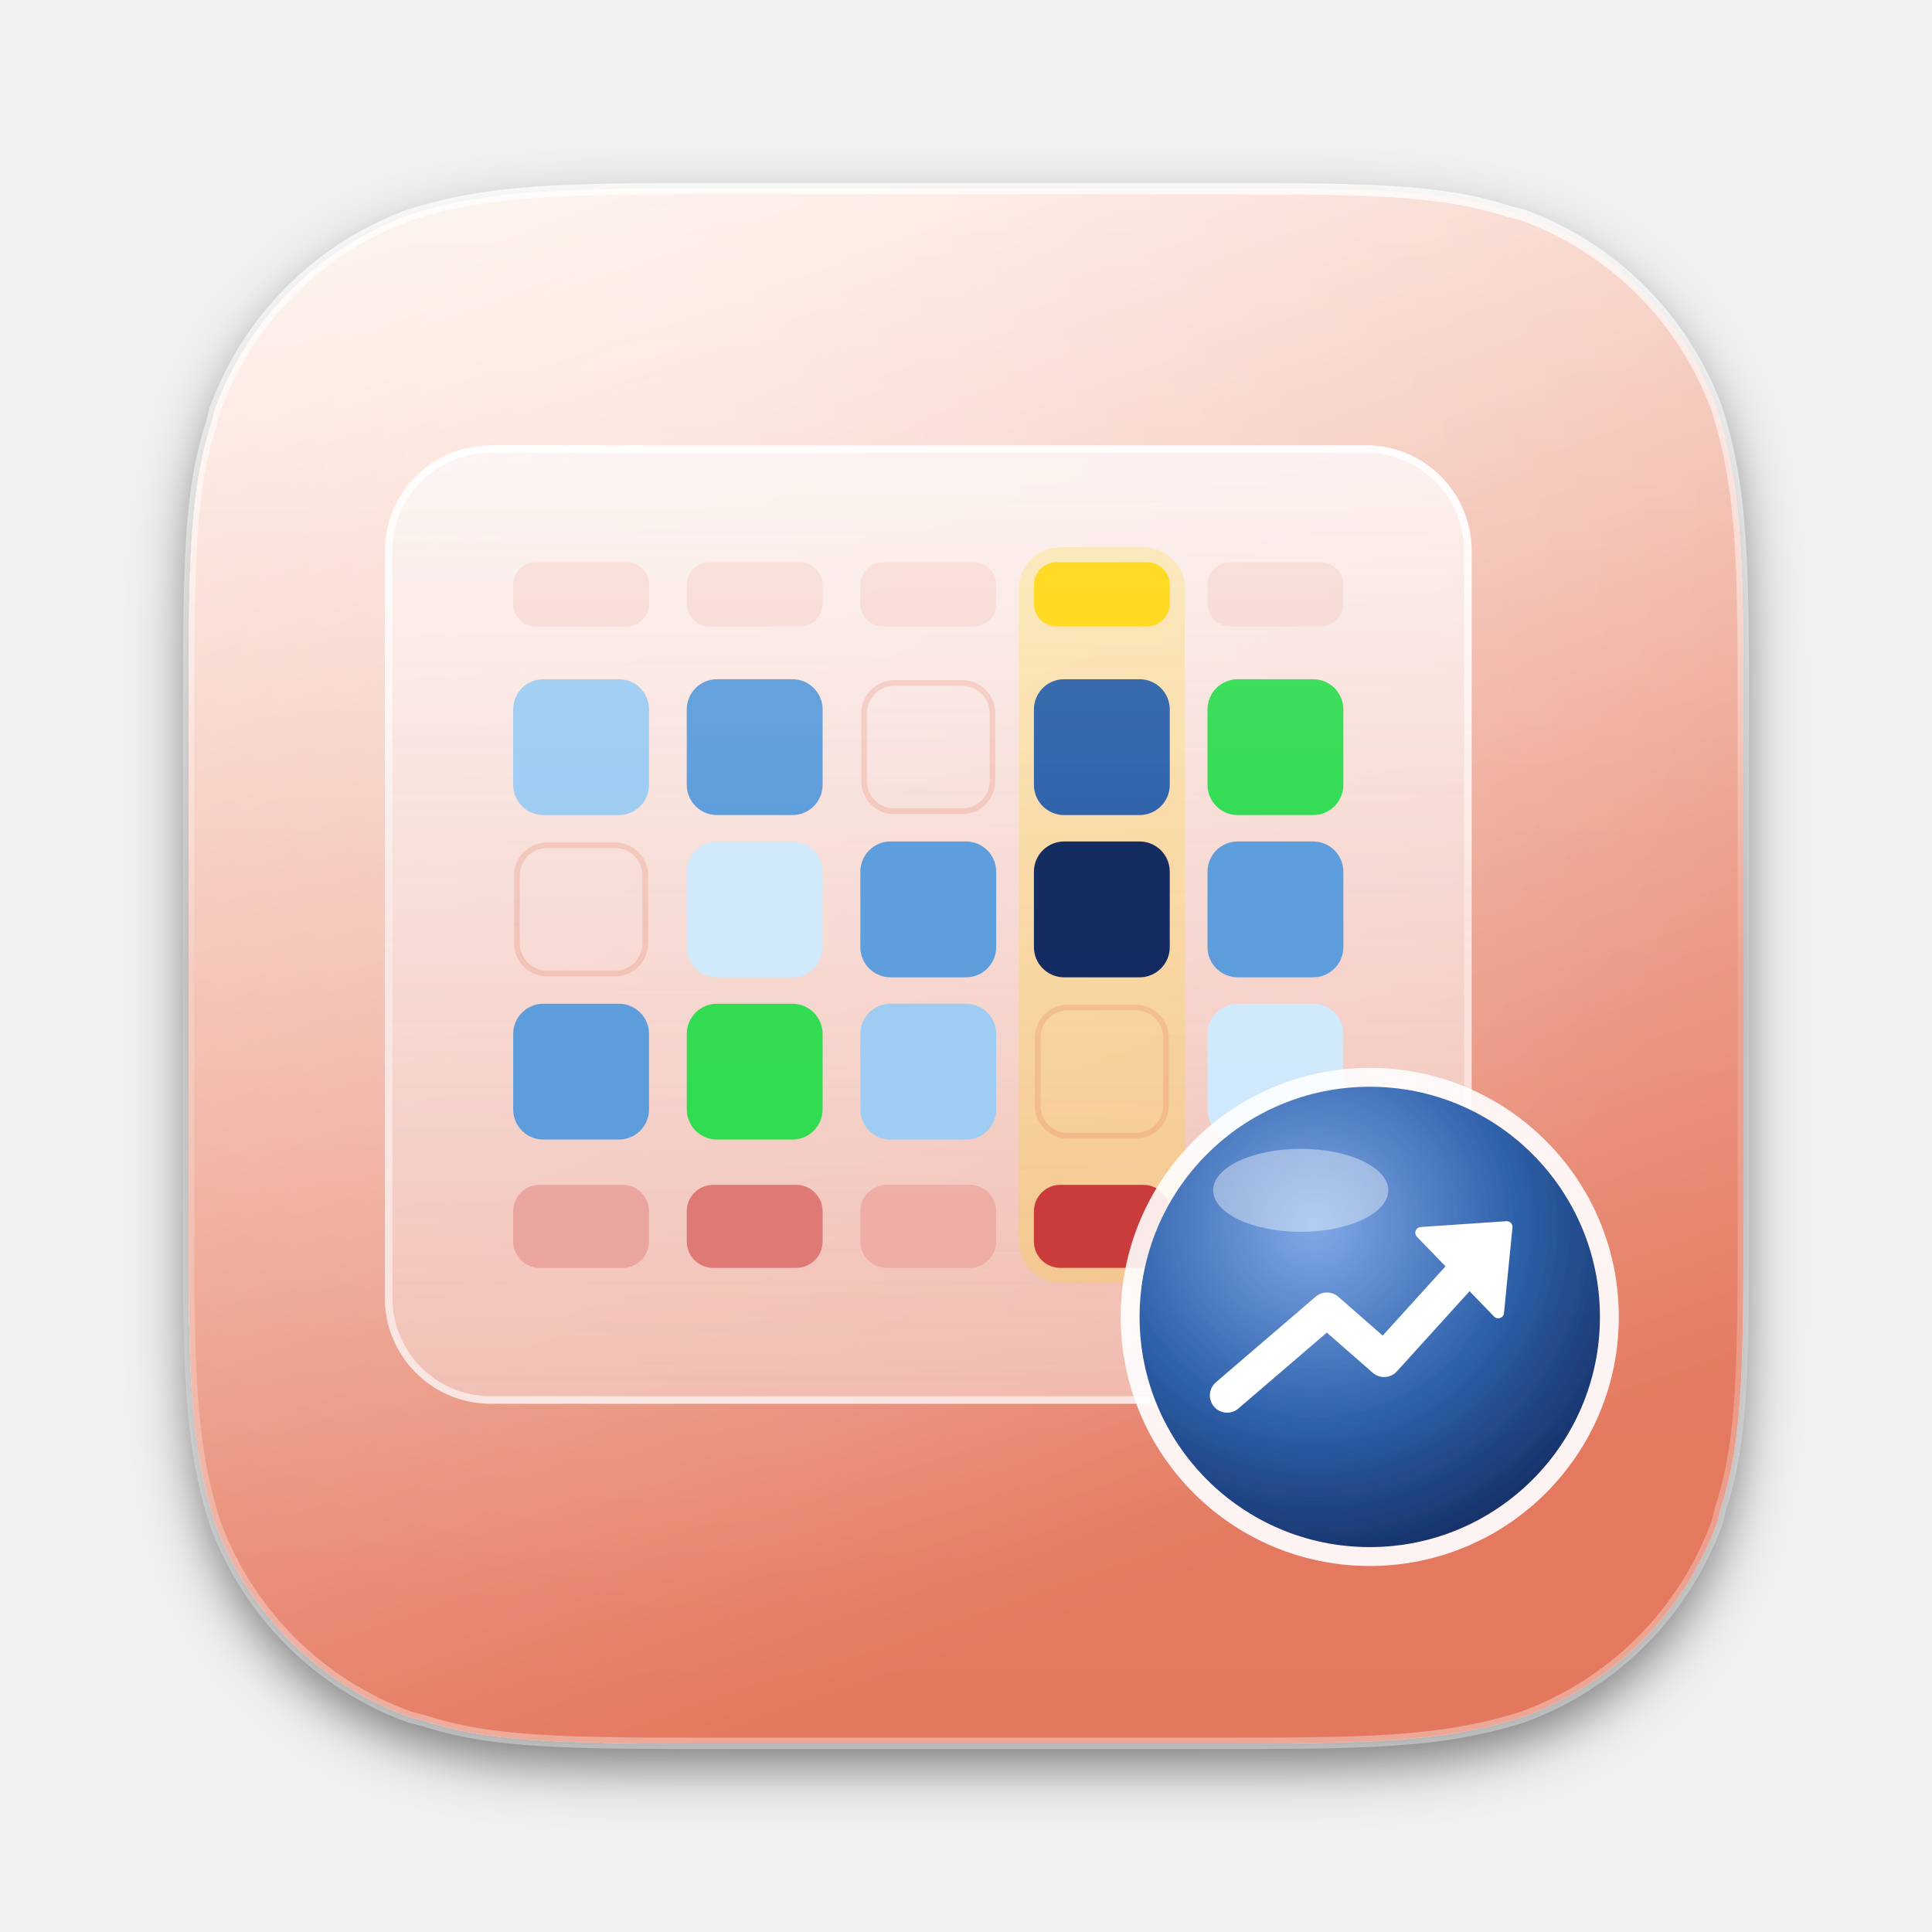
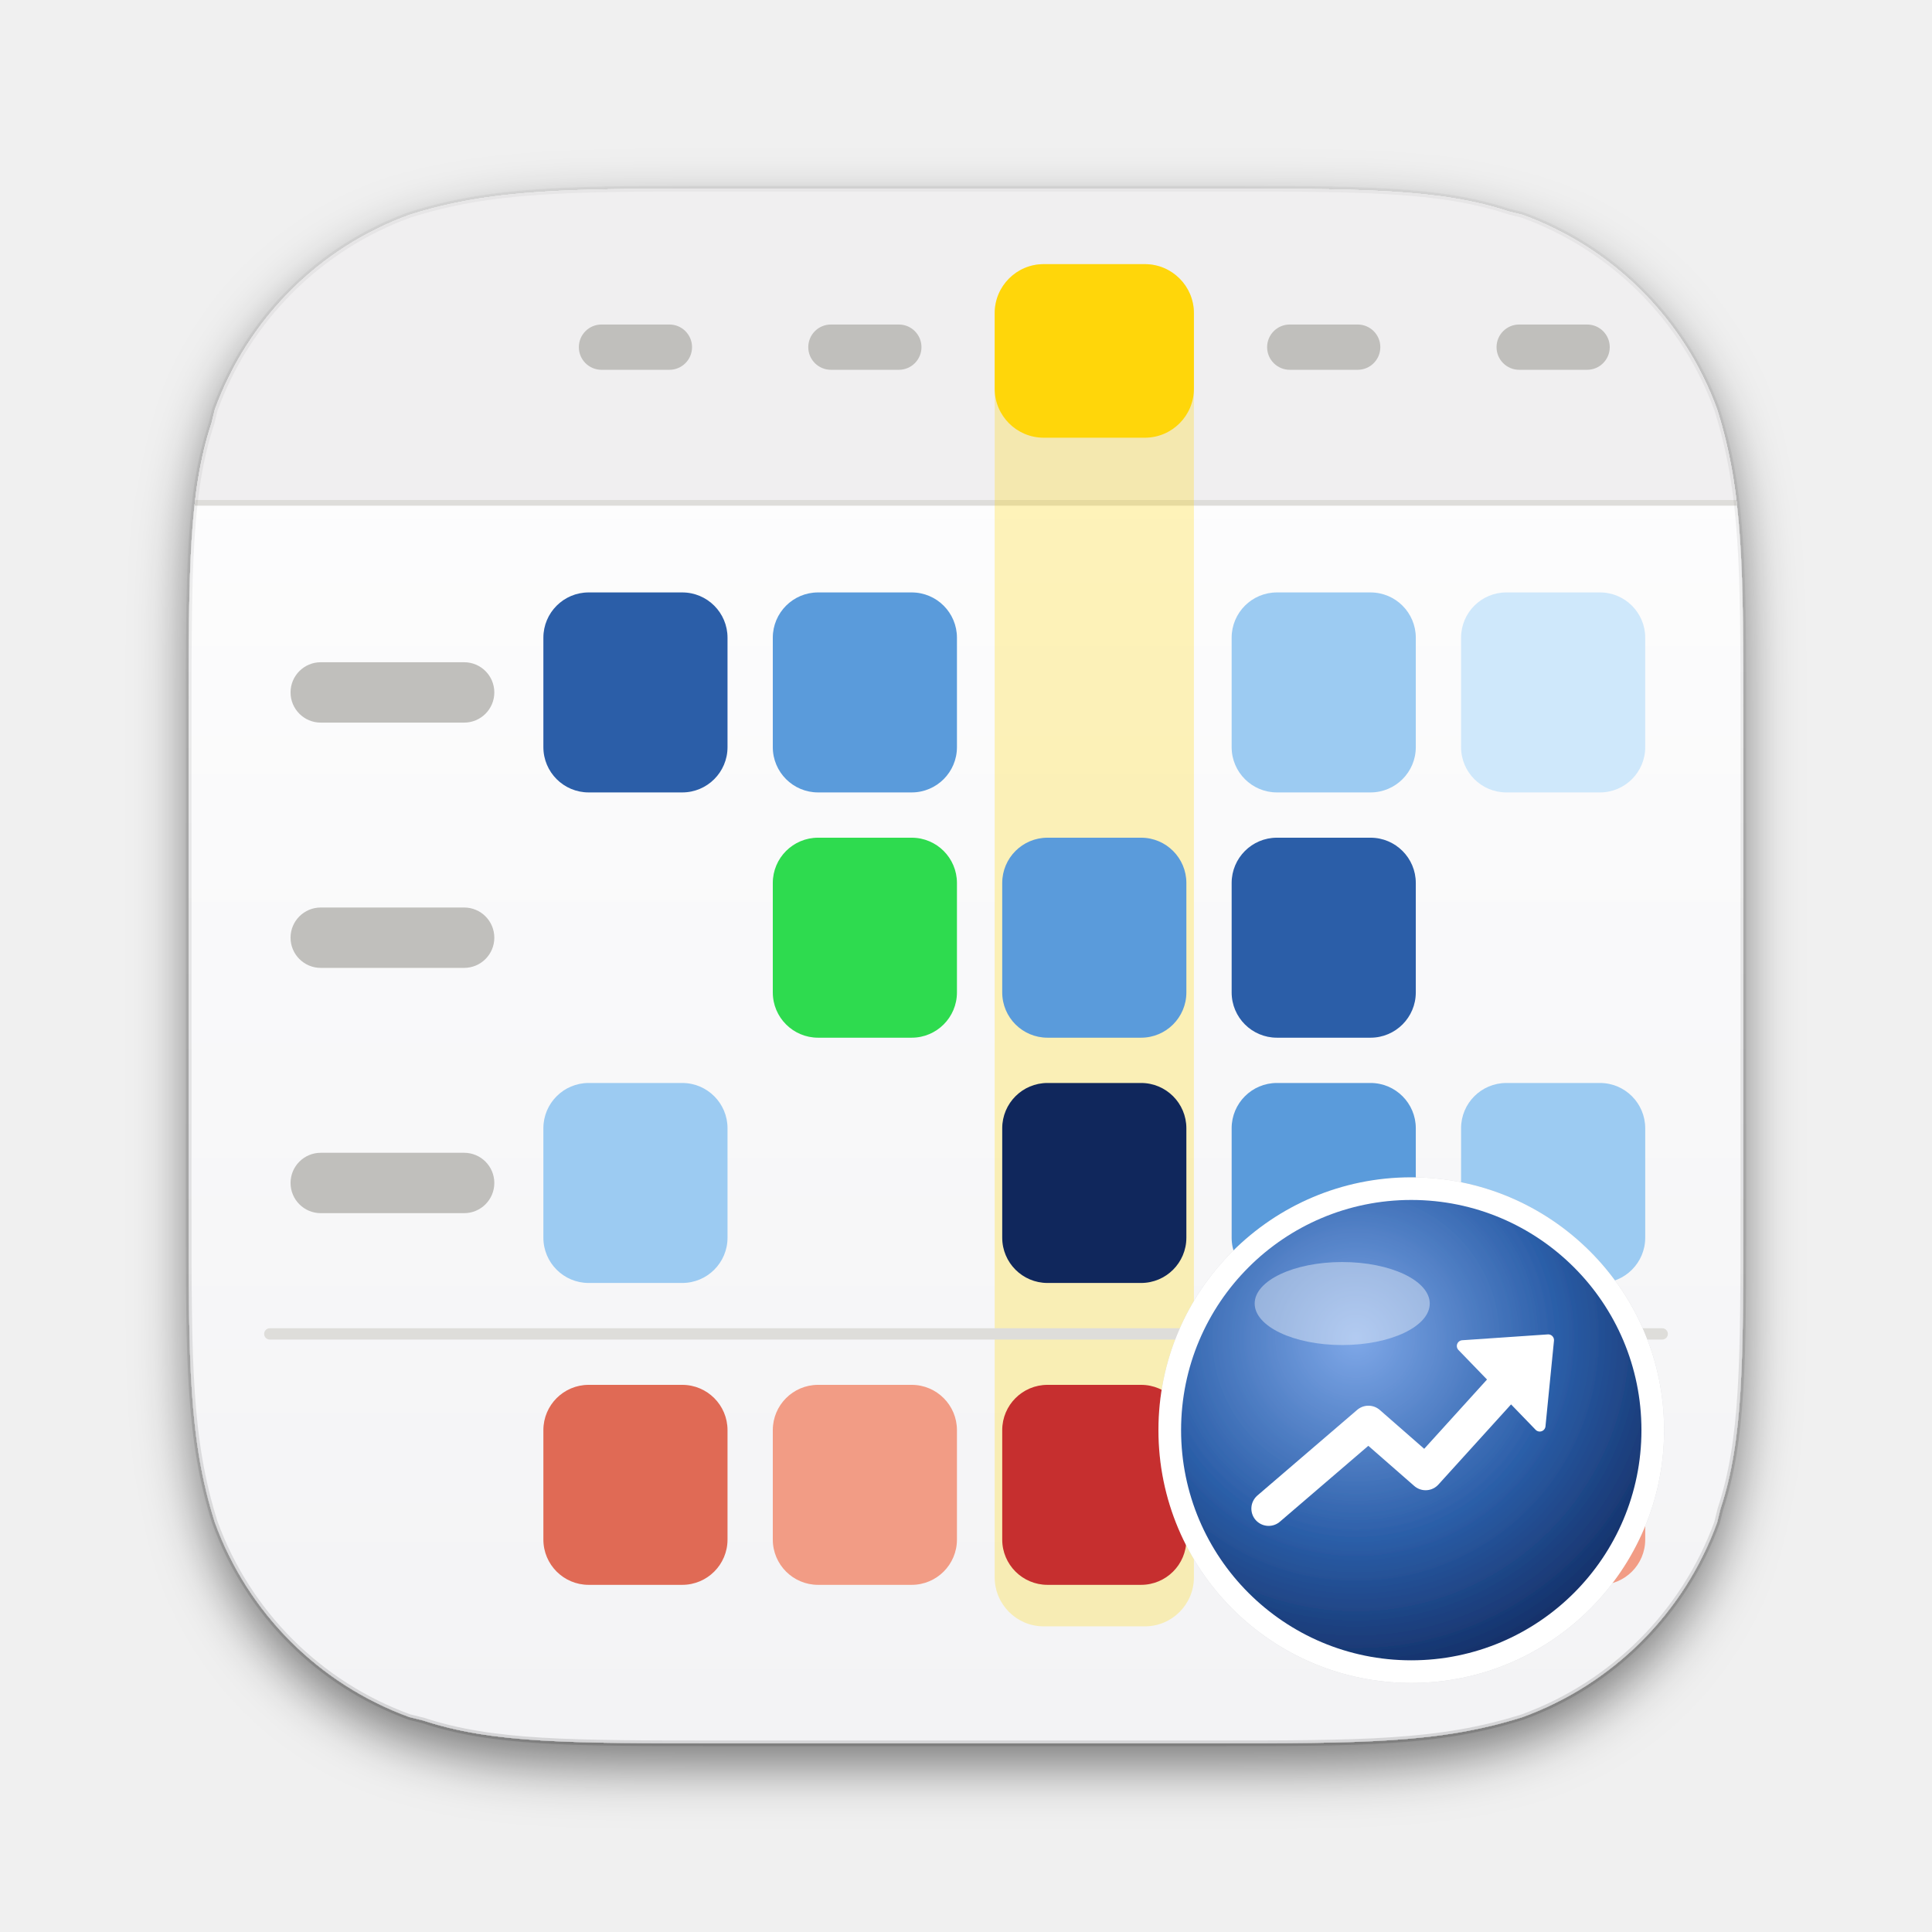
<svg xmlns="http://www.w3.org/2000/svg" width="1024" height="1024" viewBox="0 0 1024 1024">
  <defs>
-     <linearGradient id="bg" x1="0" y1="0" x2="0.35" y2="1">
-       <stop offset="0" stop-color="#FFF2EA" />
-       <stop offset="1" stop-color="#E4785F" />
-     </linearGradient>
-     <radialGradient id="glow" cx="0.30" cy="0.18" r="0.75">
-       <stop offset="0" stop-color="#FFFFFF" stop-opacity="0.34" />
-       <stop offset="1" stop-color="#FFFFFF" stop-opacity="0" />
-     </radialGradient>
-     <linearGradient id="sheen" x1="0" y1="0" x2="0" y2="1">
-       <stop offset="0" stop-color="#FFFFFF" stop-opacity="0.22" />
-       <stop offset="0.40" stop-color="#FFFFFF" stop-opacity="0.03" />
-       <stop offset="1" stop-color="#FFFFFF" stop-opacity="0" />
-     </linearGradient>
-     <linearGradient id="rim" x1="0" y1="0" x2="0" y2="1">
-       <stop offset="0" stop-color="#FFFFFF" stop-opacity="0.9" />
-       <stop offset="0.5" stop-color="#FFFFFF" stop-opacity="0.3" />
-       <stop offset="1" stop-color="#FFFFFF" stop-opacity="0.6" />
+     <linearGradient id="bg" x1="0" y1="0" x2="0" y2="1">
+       <stop offset="0" stop-color="#FFFFFF" />
+       <stop offset="1" stop-color="#F3F3F5" />
    </linearGradient>
    <linearGradient id="edge" x1="0" y1="0" x2="0" y2="1">
-       <stop offset="0" stop-color="#FFFFFF" stop-opacity="0.75" />
-       <stop offset="0.5" stop-color="#FFFFFF" stop-opacity="0.12" />
-       <stop offset="1" stop-color="#FFFFFF" stop-opacity="0.35" />
-     </linearGradient>
-     <linearGradient id="glass" x1="0" y1="0" x2="0" y2="1">
-       <stop offset="0" stop-color="#FFFFFF" stop-opacity="0.78" />
-       <stop offset="1" stop-color="#F8DDD7" stop-opacity="0.55" />
-     </linearGradient>
-     <linearGradient id="glassflap" x1="0" y1="0" x2="0" y2="1">
-       <stop offset="0" stop-color="#FFFFFF" stop-opacity="0.95" />
-       <stop offset="1" stop-color="#FFFFFF" stop-opacity="0.62" />
+       <stop offset="0" stop-color="#000000" stop-opacity="0.04" />
+       <stop offset="1" stop-color="#000000" stop-opacity="0.12" />
    </linearGradient>
    <radialGradient id="face" cx="0.38" cy="0.30" r="0.8">
      <stop offset="0" stop-color="#7FA8E8" />
      <stop offset="0.55" stop-color="#2B5EA8" />
      <stop offset="1" stop-color="#10275C" />
    </radialGradient>
    <clipPath id="clip">
      <path d="M383.41,100.00 L640.59,100.00 C722.19,100.00 763.00,100.00 799.79,112.14 L806.92,113.89 C854.88,131.34 892.66,169.12 910.11,217.08 C924.00,261.00 924.00,301.81 924.00,383.41 L924.00,640.59 C924.00,722.19 924.00,763.00 911.86,799.79 L910.11,806.92 C892.66,854.88 854.88,892.66 806.92,910.11 C763.00,924.00 722.19,924.00 640.59,924.00 L383.41,924.00 C301.81,924.00 261.00,924.00 224.21,911.86 L217.08,910.11 C169.12,892.66 131.34,854.88 113.89,806.92 C100.00,763.00 100.00,722.19 100.00,640.59 L100.00,383.41 C100.00,301.81 100.00,261.00 112.14,224.21 L113.89,217.08 C131.34,169.12 169.12,131.34 217.08,113.89 C261.00,100.00 301.81,100.00 383.41,100.00 Z" />
    </clipPath>
    <filter id="shadow" x="-20%" y="-20%" width="140%" height="140%">
      <feGaussianBlur in="SourceAlpha" stdDeviation="14.0" />
      <feOffset dy="12" />
      <feComponentTransfer>
        <feFuncA type="linear" slope="0.5" />
      </feComponentTransfer>
      <feMerge>
        <feMergeNode />
        <feMergeNode in="SourceGraphic" />
      </feMerge>
    </filter>
    <filter id="objshadow" x="-30%" y="-30%" width="160%" height="160%">
-       <feGaussianBlur in="SourceAlpha" stdDeviation="14" />
-       <feOffset dx="0" dy="16" />
-       <feFlood flood-color="#E4785F" flood-opacity="0.55" />
+       <feGaussianBlur in="SourceAlpha" stdDeviation="12" />
+       <feOffset dx="0" dy="12" />
+       <feFlood flood-color="#10275C" flood-opacity="0.35" />
      <feComposite operator="in" in2="SourceAlpha" />
      <feMerge>
        <feMergeNode />
        <feMergeNode in="SourceGraphic" />
      </feMerge>
    </filter>
  </defs>
  <g filter="url(#shadow)">
    <path d="M383.41,100.00 L640.59,100.00 C722.19,100.00 763.00,100.00 799.79,112.14 L806.92,113.89 C854.88,131.34 892.66,169.12 910.11,217.08 C924.00,261.00 924.00,301.81 924.00,383.41 L924.00,640.59 C924.00,722.19 924.00,763.00 911.86,799.79 L910.11,806.92 C892.66,854.88 854.88,892.66 806.92,910.11 C763.00,924.00 722.19,924.00 640.59,924.00 L383.41,924.00 C301.81,924.00 261.00,924.00 224.21,911.86 L217.08,910.11 C169.12,892.66 131.34,854.88 113.89,806.92 C100.00,763.00 100.00,722.19 100.00,640.59 L100.00,383.41 C100.00,301.81 100.00,261.00 112.14,224.21 L113.89,217.08 C131.34,169.12 169.12,131.34 217.08,113.89 C261.00,100.00 301.81,100.00 383.41,100.00 Z" fill="url(#bg)" />
  </g>
  <g clip-path="url(#clip)">
-     <rect x="100" y="100" width="824" height="824" fill="url(#glow)" />
+     <rect x="100" y="100" width="824" height="168" fill="#F0EFF0" />
+     <rect x="100" y="265" width="824" height="3" fill="#DEDDDA" />
+     <rect x="527.2" y="140" width="105.6" height="722.0" rx="26" fill="#FFD60A" fill-opacity="0.28" />
+     <rect x="527.2" y="140" width="105.6" height="92" rx="26" fill="#FFD60A" />
+     <rect x="306.8" y="172.0" width="60" height="24" rx="12" fill="#C0BFBC" />
+     <rect x="428.4" y="172.0" width="60" height="24" rx="12" fill="#C0BFBC" />
+     <rect x="671.6" y="172.0" width="60" height="24" rx="12" fill="#C0BFBC" />
+     <rect x="793.2" y="172.0" width="60" height="24" rx="12" fill="#C0BFBC" />
+     <rect x="154" y="351.0" width="108" height="32" rx="16" fill="#C0BFBC" />
+     <rect x="288.0" y="314" width="97.6" height="106" rx="24" fill="#2B5EA8" />
+     <rect x="409.6" y="314" width="97.6" height="106" rx="24" fill="#5A9BDB" />
+     <rect x="652.8" y="314" width="97.6" height="106" rx="24" fill="#9CCBF2" />
+     <rect x="774.4" y="314" width="97.6" height="106" rx="24" fill="#CFE8FB" />
+     <rect x="154" y="481.0" width="108" height="32" rx="16" fill="#C0BFBC" />
+     <rect x="409.6" y="444" width="97.6" height="106" rx="24" fill="#2EDB4F" />
+     <rect x="531.2" y="444" width="97.6" height="106" rx="24" fill="#5A9BDB" />
+     <rect x="652.8" y="444" width="97.6" height="106" rx="24" fill="#2B5EA8" />
+     <rect x="154" y="611.0" width="108" height="32" rx="16" fill="#C0BFBC" />
+     <rect x="288.0" y="574" width="97.6" height="106" rx="24" fill="#9CCBF2" />
+     <rect x="531.2" y="574" width="97.6" height="106" rx="24" fill="#10275C" />
+     <rect x="652.8" y="574" width="97.6" height="106" rx="24" fill="#5A9BDB" />
+     <rect x="774.4" y="574" width="97.6" height="106" rx="24" fill="#9CCBF2" />
+     <rect x="140" y="704" width="744" height="6" rx="3" fill="#DEDDDA" />
+     <rect x="288.0" y="734" width="97.6" height="106" rx="24" fill="#E06A55" />
+     <rect x="409.6" y="734" width="97.6" height="106" rx="24" fill="#F29C85" />
+     <rect x="531.2" y="734" width="97.6" height="106" rx="24" fill="#C62F2F" />
+     <rect x="652.8" y="734" width="97.6" height="106" rx="24" fill="#C62F2F" />
+     <rect x="774.4" y="734" width="97.6" height="106" rx="24" fill="#F29C85" />
    <g filter="url(#objshadow)">
-       <rect x="204" y="236" width="576" height="508" rx="56" fill="url(#glass)" />
-       <rect x="540" y="290" width="88" height="390" rx="22" fill="#FFD60A" fill-opacity="0.22" />
-       <rect x="272" y="298" width="72" height="34" rx="12" fill="#F6D0C7" fill-opacity="0.55" />
-       <rect x="364" y="298" width="72" height="34" rx="12" fill="#F6D0C7" fill-opacity="0.55" />
-       <rect x="456" y="298" width="72" height="34" rx="12" fill="#F6D0C7" fill-opacity="0.55" />
-       <rect x="548" y="298" width="72" height="34" rx="12" fill="#FFD60A" fill-opacity="1" />
-       <rect x="640" y="298" width="72" height="34" rx="12" fill="#F6D0C7" fill-opacity="0.55" />
-       <rect x="272" y="360" width="72" height="72" rx="16" fill="#9CCBF2" />
-       <rect x="364" y="360" width="72" height="72" rx="16" fill="#5A9BDB" />
-       <rect x="458" y="362" width="68" height="68" rx="16" fill="none" stroke="#E4785F" stroke-opacity="0.22" stroke-width="3" />
-       <rect x="548" y="360" width="72" height="72" rx="16" fill="#2B5EA8" />
-       <rect x="640" y="360" width="72" height="72" rx="16" fill="#2EDB4F" />
-       <rect x="274" y="448" width="68" height="68" rx="16" fill="none" stroke="#E4785F" stroke-opacity="0.22" stroke-width="3" />
-       <rect x="364" y="446" width="72" height="72" rx="16" fill="#CFE8FB" />
-       <rect x="456" y="446" width="72" height="72" rx="16" fill="#5A9BDB" />
-       <rect x="548" y="446" width="72" height="72" rx="16" fill="#10275C" />
-       <rect x="640" y="446" width="72" height="72" rx="16" fill="#5A9BDB" />
-       <rect x="272" y="532" width="72" height="72" rx="16" fill="#5A9BDB" />
-       <rect x="364" y="532" width="72" height="72" rx="16" fill="#2EDB4F" />
-       <rect x="456" y="532" width="72" height="72" rx="16" fill="#9CCBF2" />
-       <rect x="550" y="534" width="68" height="68" rx="16" fill="none" stroke="#E4785F" stroke-opacity="0.22" stroke-width="3" />
-       <rect x="640" y="532" width="72" height="72" rx="16" fill="#CFE8FB" />
-       <rect x="272" y="628" width="72" height="44" rx="14" fill="#EBA49D" />
-       <rect x="364" y="628" width="72" height="44" rx="14" fill="#DD7773" />
-       <rect x="456" y="628" width="72" height="44" rx="14" fill="#EEADA5" />
-       <rect x="548" y="628" width="72" height="44" rx="14" fill="#C93837" />
-       <rect x="640" y="628" width="72" height="44" rx="14" fill="#E28984" />
-       <rect x="206" y="238" width="572" height="504" rx="54" fill="none" stroke="url(#rim)" stroke-width="4" />
-       <circle cx="726" cy="698" r="132" fill="#FFFFFF" opacity="0.9" />
-       <circle cx="726" cy="698" r="122" fill="url(#face)" />
-       <polyline points="650.4,739.6 703.3,694.2 733.6,720.7 785.0,664.0" fill="none" stroke="#FFFFFF" stroke-width="18.3" stroke-linecap="round" stroke-linejoin="round" />
-       <path d="M798.6,650.3 L753.2,653.4 L794.1,695.7 Z" fill="#FFFFFF" stroke="#FFFFFF" stroke-width="6.1" stroke-linejoin="round" />
-       <ellipse cx="689.4" cy="630.9" rx="46.4" ry="22.0" fill="#FFFFFF" opacity="0.40" />
+       <circle cx="748" cy="758" r="134" fill="#FFFFFF" />
+       <circle cx="748" cy="758" r="122" fill="url(#face)" />
+       <polyline points="672.4,799.6 725.3,754.2 755.6,780.7 807.0,724.0" fill="none" stroke="#FFFFFF" stroke-width="18.3" stroke-linecap="round" stroke-linejoin="round" />
+       <path d="M820.6,710.3 L775.2,713.4 L816.1,755.7 Z" fill="#FFFFFF" stroke="#FFFFFF" stroke-width="6.1" stroke-linejoin="round" />
+       <ellipse cx="711.4" cy="690.9" rx="46.4" ry="22.0" fill="#FFFFFF" opacity="0.40" />
    </g>
-     <rect x="100" y="100" width="824" height="824" fill="url(#sheen)" />
  </g>
-   <path d="M383.41,100.00 L640.59,100.00 C722.19,100.00 763.00,100.00 799.79,112.14 L806.92,113.89 C854.88,131.34 892.66,169.12 910.11,217.08 C924.00,261.00 924.00,301.81 924.00,383.41 L924.00,640.59 C924.00,722.19 924.00,763.00 911.86,799.79 L910.11,806.92 C892.66,854.88 854.88,892.66 806.92,910.11 C763.00,924.00 722.19,924.00 640.59,924.00 L383.41,924.00 C301.81,924.00 261.00,924.00 224.21,911.86 L217.08,910.11 C169.12,892.66 131.34,854.88 113.89,806.92 C100.00,763.00 100.00,722.19 100.00,640.59 L100.00,383.41 C100.00,301.81 100.00,261.00 112.14,224.21 L113.89,217.08 C131.34,169.12 169.12,131.34 217.08,113.89 C261.00,100.00 301.81,100.00 383.41,100.00 Z" fill="none" stroke="url(#edge)" stroke-width="6" />
+   <path d="M383.41,100.00 L640.59,100.00 C722.19,100.00 763.00,100.00 799.79,112.14 L806.92,113.89 C854.88,131.34 892.66,169.12 910.11,217.08 C924.00,261.00 924.00,301.81 924.00,383.41 L924.00,640.59 C924.00,722.19 924.00,763.00 911.86,799.79 L910.11,806.92 C892.66,854.88 854.88,892.66 806.92,910.11 C763.00,924.00 722.19,924.00 640.59,924.00 L383.41,924.00 C301.81,924.00 261.00,924.00 224.21,911.86 L217.08,910.11 C169.12,892.66 131.34,854.88 113.89,806.92 C100.00,763.00 100.00,722.19 100.00,640.59 L100.00,383.41 C100.00,301.81 100.00,261.00 112.14,224.21 L113.89,217.08 C131.34,169.12 169.12,131.34 217.08,113.89 C261.00,100.00 301.81,100.00 383.41,100.00 Z" fill="none" stroke="url(#edge)" stroke-width="3" />
</svg>
